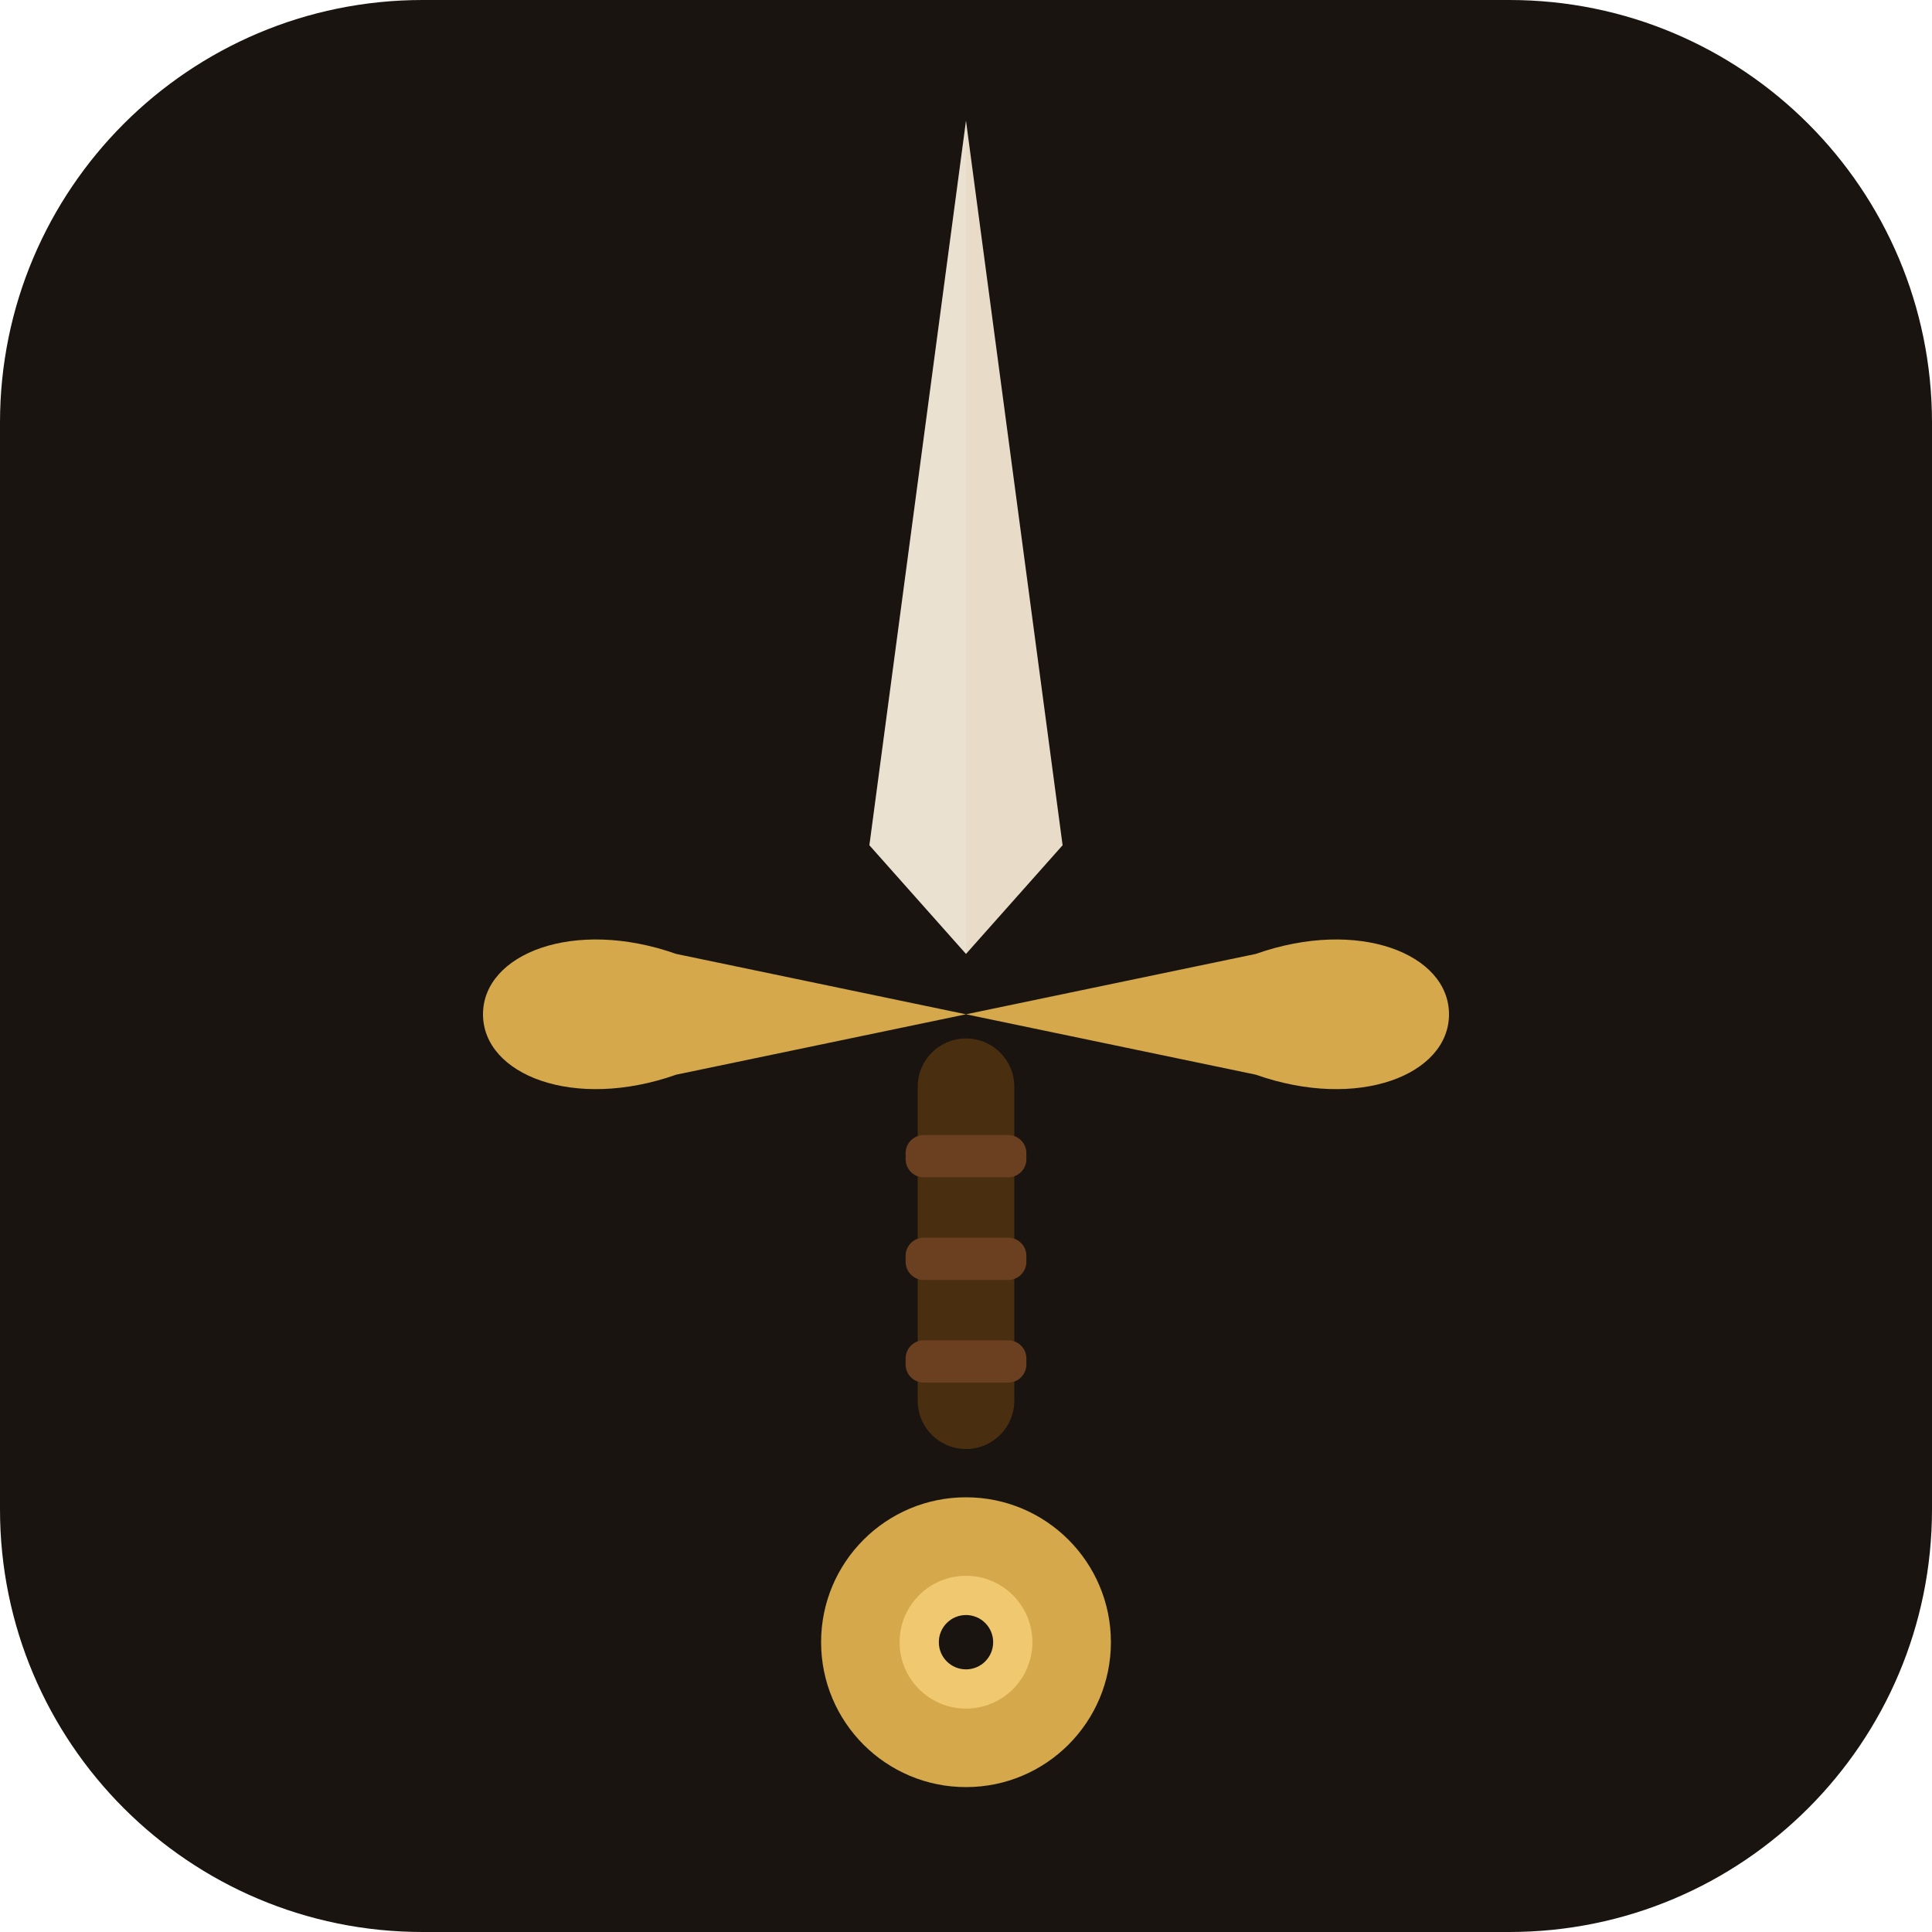
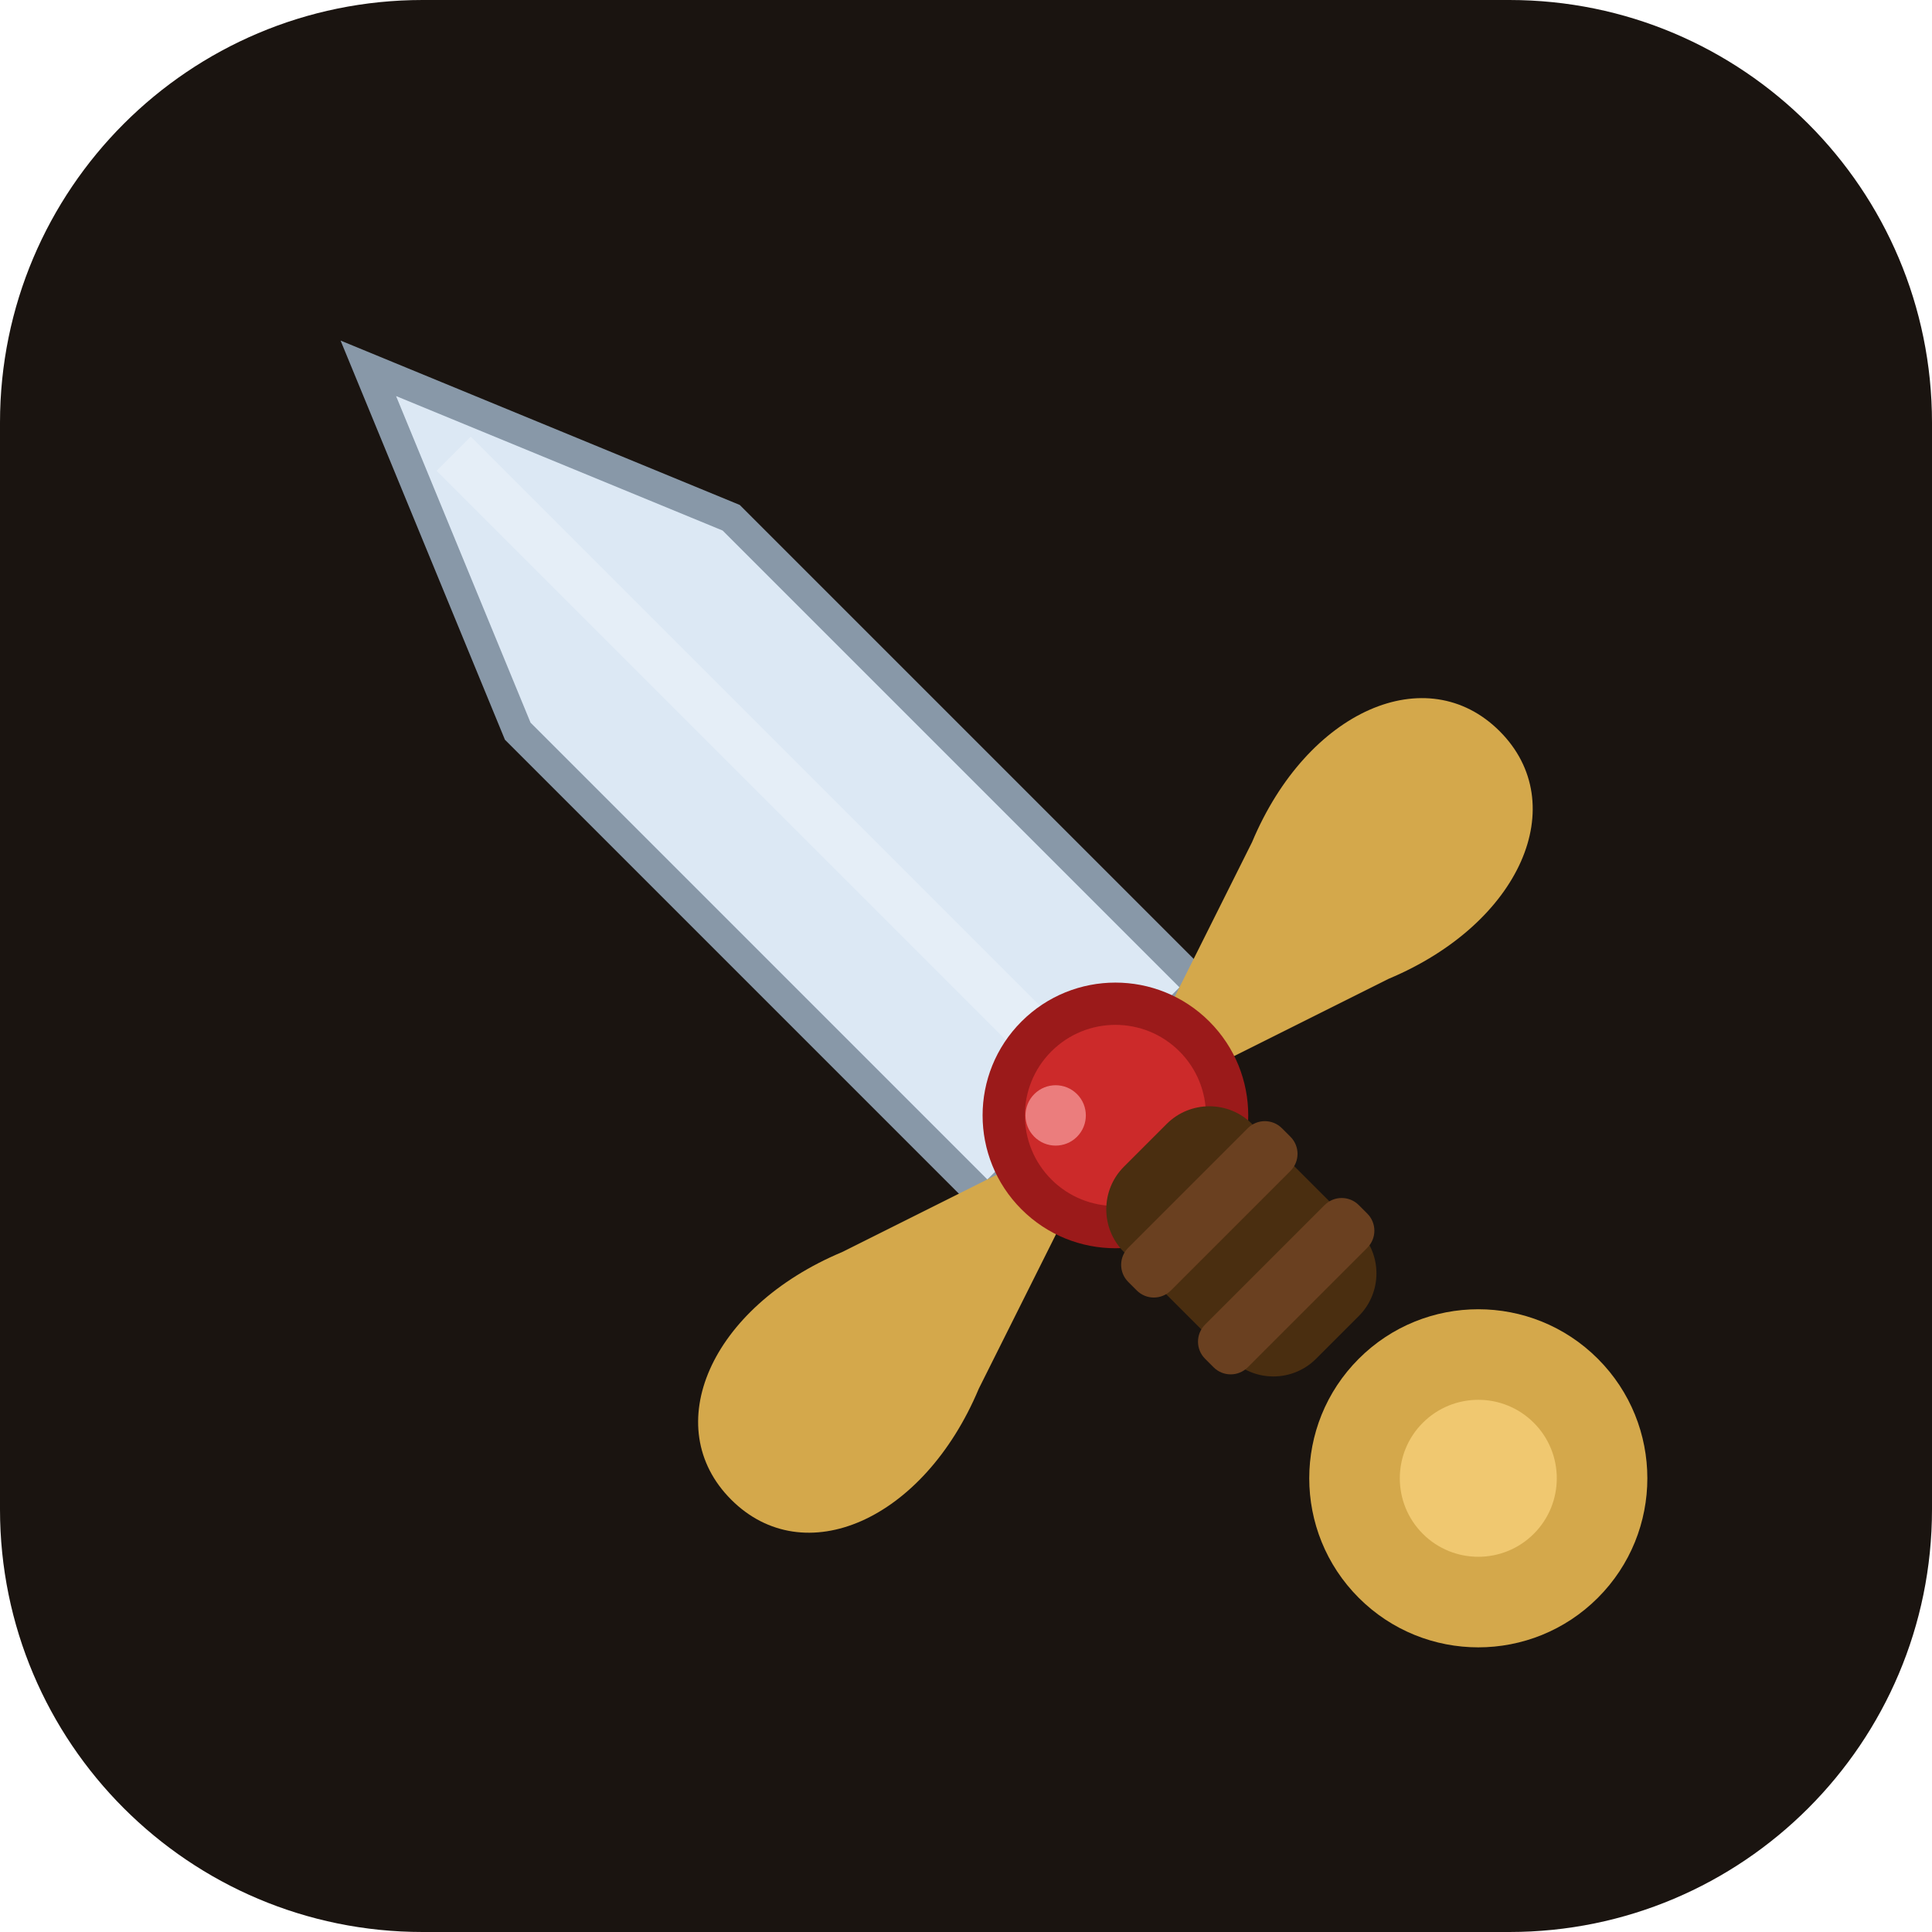
<svg xmlns="http://www.w3.org/2000/svg" viewBox="0 0 32 32">
  <rect width="32" height="32" rx="7" fill="#1a1410" />
-   <path d="M16 2 L17.6 14 L16 15.8 L14.4 14 Z" fill="#e8dcc8" />
-   <path d="M16 2 L16 15.8 L14.4 14 Z" fill="rgba(255,255,255,0.15)" />
-   <path d="M8 16.8 C8 15.8 9.5 15.2 11.2 15.8 L16 16.8 L20.8 15.8 C22.5 15.2 24 15.8 24 16.8 C24 17.8 22.5 18.4 20.8 17.8 L16 16.8 L11.2 17.8 C9.5 18.4 8 17.8 8 16.8Z" fill="#d4a84b" />
-   <rect x="15.2" y="17.2" width="1.6" height="6.8" rx="0.8" fill="#4a2e10" />
-   <rect x="15" y="18.8" width="2" height="0.7" rx="0.3" fill="#6a4020" />
-   <rect x="15" y="20.5" width="2" height="0.7" rx="0.3" fill="#6a4020" />
-   <rect x="15" y="22.2" width="2" height="0.7" rx="0.3" fill="#6a4020" />
-   <circle cx="16" cy="27.2" r="2.4" fill="#d4a84b" />
-   <circle cx="16" cy="27.2" r="1.1" fill="#f0c870" />
-   <circle cx="16" cy="27.2" r="0.45" fill="#1a1410" />
+   <g transform="rotate(-45, 16, 16)">
+     <path d="M13.5 19 L13.5 8 L16 2 L18.5 8 L18.5 19 Z" fill="#dce8f4" stroke="#8898a8" stroke-width="0.5" />
+     <line x1="16" y1="4" x2="16" y2="18.5" stroke="rgba(255,255,255,0.25)" stroke-width="0.8" />
+     <path d="M7 19.5 C7 17.8 9 17 11.2 17.9 L16 19.5 L20.8 17.9 C23 17 25 17.8 25 19.5 C25 21.2 23 22 20.8 21.1 L16 19.5 L11.2 21.1 C9 22 7 21.2 7 19.5Z" fill="#d4a84b" />
+     <circle cx="16" cy="19.5" r="2.2" fill="#9b1a1a" />
+     <circle cx="16" cy="19.5" r="1.5" fill="#cc2a2a" />
+     <circle cx="15.3" cy="18.8" r="0.5" fill="rgba(255,180,180,0.6)" />
+     <rect x="14.5" y="20.2" width="3" height="4.5" rx="1" fill="#4a2e10" />
+     <rect x="14.2" y="21.2" width="3.6" height="1" rx="0.4" fill="#6a4020" />
+     <rect x="14.2" y="23" width="3.6" height="1" rx="0.4" fill="#6a4020" />
+     <circle cx="16" cy="28" r="2.8" fill="#d4a84b" />
+     <circle cx="16" cy="28" r="1.3" fill="#f0c870" />
+   </g>
</svg>
